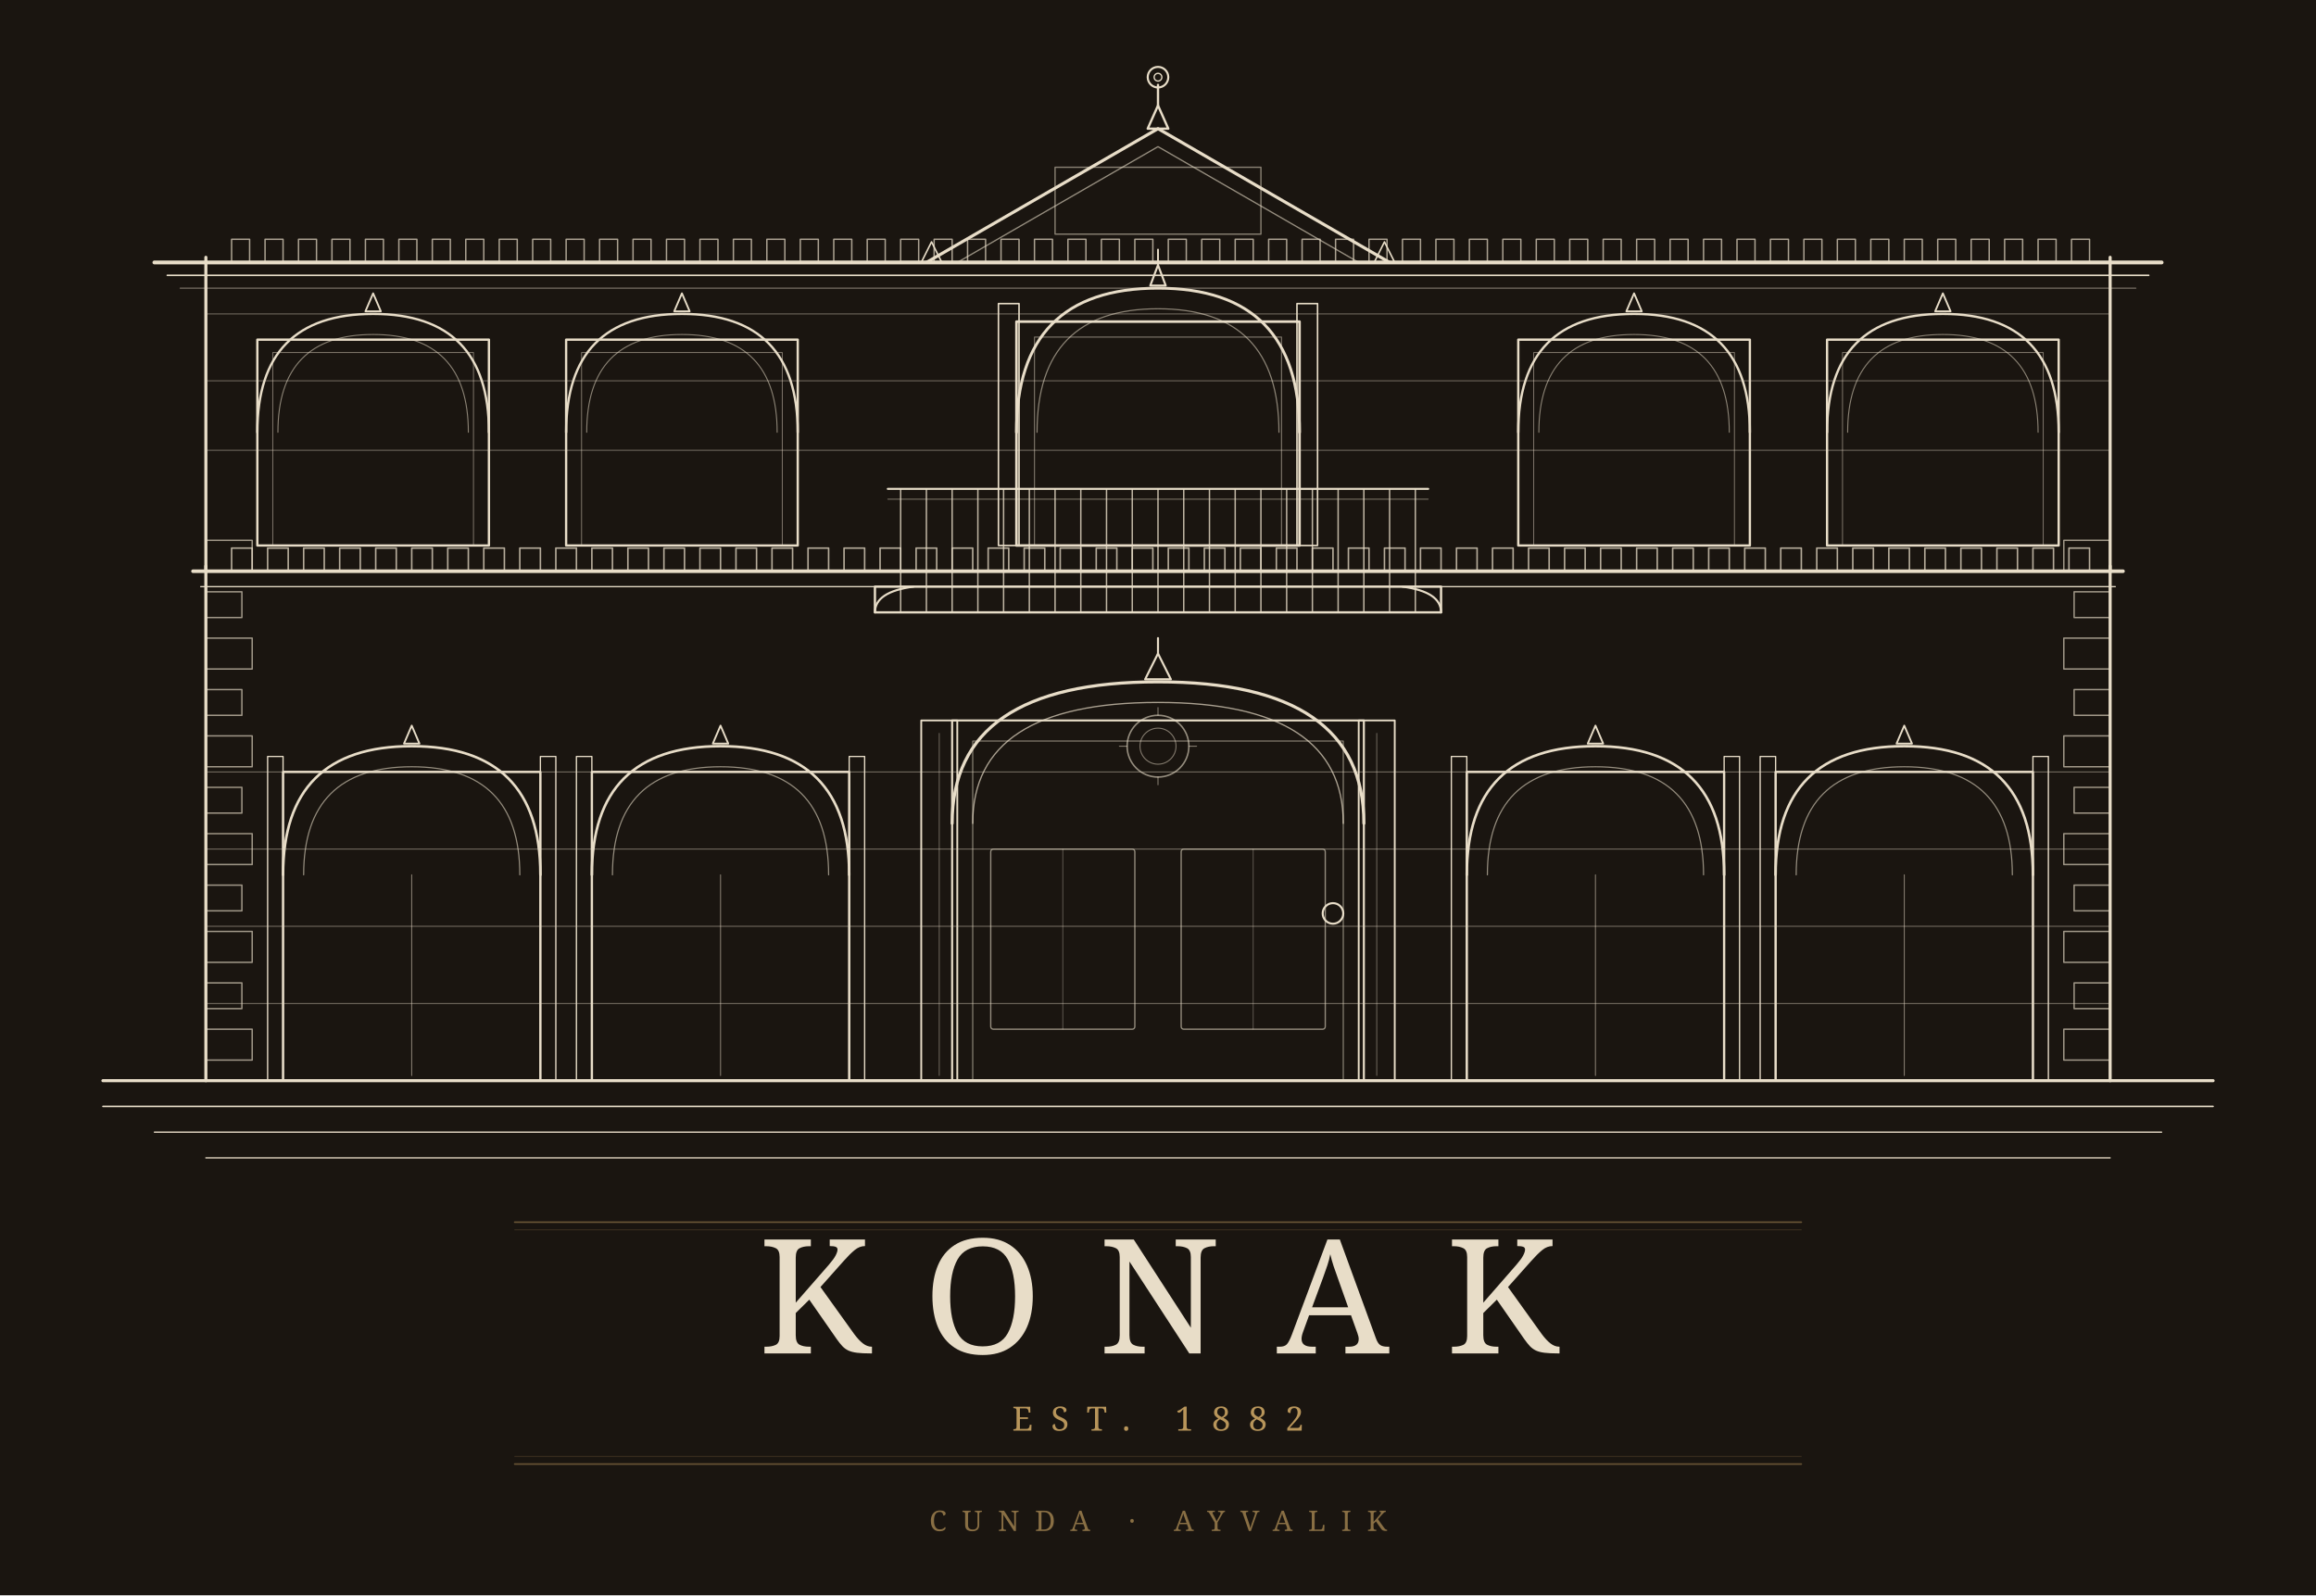
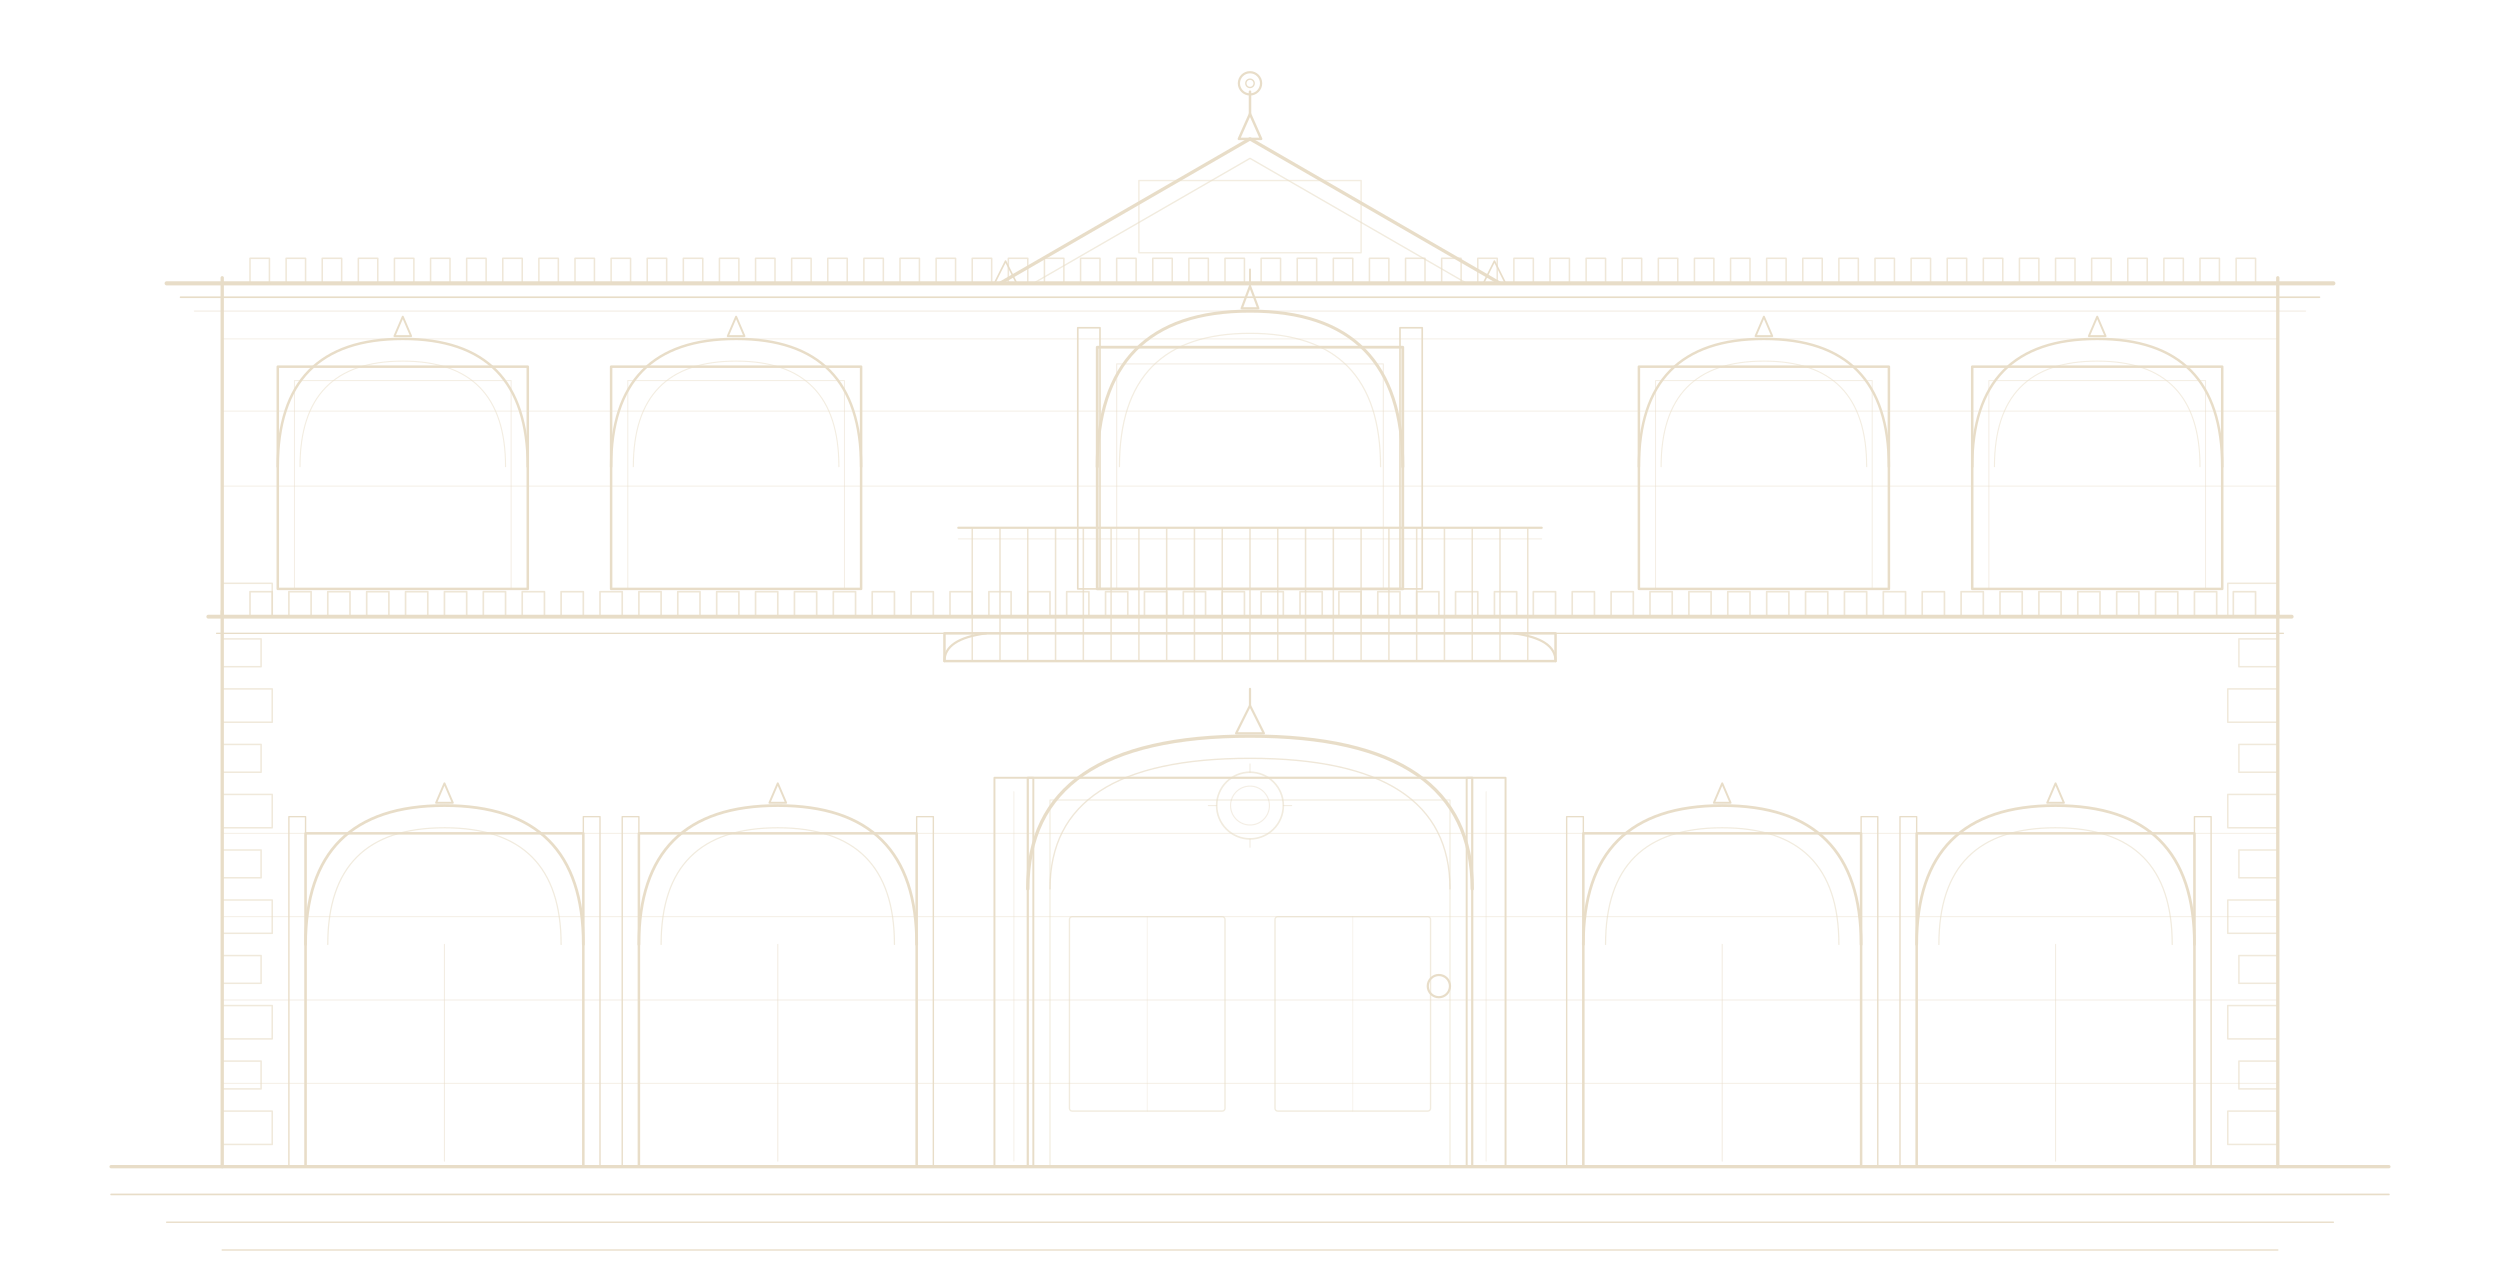
- <svg xmlns="http://www.w3.org/2000/svg" viewBox="0 0 900 620" width="900" height="620" fill="none" stroke-linecap="round" stroke-linejoin="round">
-   <rect width="900" height="620" fill="#1a1510" />
+ <svg xmlns="http://www.w3.org/2000/svg" viewBox="0 0 900 460" width="900" height="460" fill="none" stroke-linecap="round" stroke-linejoin="round">
  <g stroke="#e8ddc8">
    <line x1="40" y1="420" x2="860" y2="420" stroke-width="1.2" />
    <line x1="40" y1="430" x2="860" y2="430" stroke-width="0.6" />
    <line x1="60" y1="440" x2="840" y2="440" stroke-width="0.5" />
    <line x1="80" y1="450" x2="820" y2="450" stroke-width="0.5" />
    <line x1="80" y1="420" x2="80" y2="220" stroke-width="1.2" />
    <line x1="820" y1="420" x2="820" y2="220" stroke-width="1.2" />
    <line x1="80" y1="390" x2="820" y2="390" stroke-width="0.35" stroke-opacity="0.5" />
    <line x1="80" y1="360" x2="820" y2="360" stroke-width="0.35" stroke-opacity="0.5" />
    <line x1="80" y1="330" x2="820" y2="330" stroke-width="0.35" stroke-opacity="0.5" />
    <line x1="80" y1="300" x2="820" y2="300" stroke-width="0.35" stroke-opacity="0.5" />
    <rect x="370" y="280" width="160" height="140" stroke-width="0.8" />
    <rect x="378" y="288" width="144" height="132" stroke-width="0.4" stroke-opacity="0.6" />
    <path d="M370 320 Q370 265 450 265 Q530 265 530 320" stroke-width="1.2" />
    <path d="M378 320 Q378 273 450 273 Q522 273 522 320" stroke-width="0.5" stroke-opacity="0.7" />
    <polygon points="445,264 450,254 455,264" stroke-width="0.8" fill="none" />
    <line x1="450" y1="254" x2="450" y2="248" stroke-width="0.8" />
    <circle cx="518" cy="355" r="4" stroke-width="0.8" />
    <rect x="385" y="330" width="56" height="70" rx="1" stroke-width="0.5" stroke-opacity="0.6" />
    <rect x="459" y="330" width="56" height="70" rx="1" stroke-width="0.5" stroke-opacity="0.6" />
    <line x1="413" y1="330" x2="413" y2="400" stroke-width="0.3" stroke-opacity="0.4" />
    <line x1="487" y1="330" x2="487" y2="400" stroke-width="0.3" stroke-opacity="0.4" />
    <circle cx="450" cy="290" r="12" stroke-width="0.6" stroke-opacity="0.6" />
    <circle cx="450" cy="290" r="7" stroke-width="0.4" stroke-opacity="0.5" />
    <line x1="450" y1="278" x2="450" y2="275" stroke-width="0.4" stroke-opacity="0.5" />
    <line x1="462" y1="290" x2="465" y2="290" stroke-width="0.4" stroke-opacity="0.5" />
    <line x1="438" y1="290" x2="435" y2="290" stroke-width="0.4" stroke-opacity="0.5" />
    <line x1="450" y1="302" x2="450" y2="305" stroke-width="0.4" stroke-opacity="0.5" />
    <rect x="358" y="280" width="14" height="140" stroke-width="0.7" />
    <rect x="528" y="280" width="14" height="140" stroke-width="0.7" />
    <line x1="365" y1="285" x2="365" y2="418" stroke-width="0.3" stroke-opacity="0.5" />
    <line x1="535" y1="285" x2="535" y2="418" stroke-width="0.3" stroke-opacity="0.5" />
    <rect x="110" y="300" width="100" height="120" stroke-width="0.9" />
    <path d="M110 340 Q110 290 160 290 Q210 290 210 340" stroke-width="1.0" />
    <path d="M118 340 Q118 298 160 298 Q202 298 202 340" stroke-width="0.45" stroke-opacity="0.6" />
    <polygon points="157,289 160,282 163,289" stroke-width="0.7" fill="none" />
    <line x1="160" y1="340" x2="160" y2="418" stroke-width="0.4" stroke-opacity="0.5" />
    <rect x="104" y="294" width="6" height="126" stroke-width="0.5" />
    <rect x="210" y="294" width="6" height="126" stroke-width="0.5" />
    <rect x="230" y="300" width="100" height="120" stroke-width="0.9" />
    <path d="M230 340 Q230 290 280 290 Q330 290 330 340" stroke-width="1.0" />
    <path d="M238 340 Q238 298 280 298 Q322 298 322 340" stroke-width="0.45" stroke-opacity="0.6" />
    <polygon points="277,289 280,282 283,289" stroke-width="0.7" fill="none" />
    <line x1="280" y1="340" x2="280" y2="418" stroke-width="0.4" stroke-opacity="0.5" />
    <rect x="224" y="294" width="6" height="126" stroke-width="0.5" />
    <rect x="330" y="294" width="6" height="126" stroke-width="0.5" />
    <rect x="570" y="300" width="100" height="120" stroke-width="0.9" />
    <path d="M570 340 Q570 290 620 290 Q670 290 670 340" stroke-width="1.0" />
    <path d="M578 340 Q578 298 620 298 Q662 298 662 340" stroke-width="0.45" stroke-opacity="0.6" />
    <polygon points="617,289 620,282 623,289" stroke-width="0.7" fill="none" />
    <line x1="620" y1="340" x2="620" y2="418" stroke-width="0.4" stroke-opacity="0.5" />
    <rect x="564" y="294" width="6" height="126" stroke-width="0.5" />
    <rect x="670" y="294" width="6" height="126" stroke-width="0.5" />
    <rect x="690" y="300" width="100" height="120" stroke-width="0.9" />
    <path d="M690 340 Q690 290 740 290 Q790 290 790 340" stroke-width="1.0" />
    <path d="M698 340 Q698 298 740 298 Q782 298 782 340" stroke-width="0.45" stroke-opacity="0.6" />
    <polygon points="737,289 740,282 743,289" stroke-width="0.7" fill="none" />
    <line x1="740" y1="340" x2="740" y2="418" stroke-width="0.4" stroke-opacity="0.5" />
    <rect x="684" y="294" width="6" height="126" stroke-width="0.5" />
    <rect x="790" y="294" width="6" height="126" stroke-width="0.5" />
    <line x1="75" y1="222" x2="825" y2="222" stroke-width="1.4" />
    <line x1="78" y1="228" x2="822" y2="228" stroke-width="0.5" />
    <g stroke-width="0.6" stroke-opacity="0.75">
      <rect x="90" y="213" width="8" height="9" />
      <rect x="104" y="213" width="8" height="9" />
      <rect x="118" y="213" width="8" height="9" />
      <rect x="132" y="213" width="8" height="9" />
      <rect x="146" y="213" width="8" height="9" />
      <rect x="160" y="213" width="8" height="9" />
      <rect x="174" y="213" width="8" height="9" />
      <rect x="188" y="213" width="8" height="9" />
      <rect x="202" y="213" width="8" height="9" />
      <rect x="216" y="213" width="8" height="9" />
      <rect x="230" y="213" width="8" height="9" />
      <rect x="244" y="213" width="8" height="9" />
      <rect x="258" y="213" width="8" height="9" />
      <rect x="272" y="213" width="8" height="9" />
      <rect x="286" y="213" width="8" height="9" />
      <rect x="300" y="213" width="8" height="9" />
      <rect x="314" y="213" width="8" height="9" />
      <rect x="328" y="213" width="8" height="9" />
      <rect x="342" y="213" width="8" height="9" />
      <rect x="356" y="213" width="8" height="9" />
      <rect x="370" y="213" width="8" height="9" />
      <rect x="384" y="213" width="8" height="9" />
      <rect x="398" y="213" width="8" height="9" />
      <rect x="412" y="213" width="8" height="9" />
      <rect x="426" y="213" width="8" height="9" />
      <rect x="440" y="213" width="8" height="9" />
      <rect x="454" y="213" width="8" height="9" />
      <rect x="468" y="213" width="8" height="9" />
      <rect x="482" y="213" width="8" height="9" />
      <rect x="496" y="213" width="8" height="9" />
      <rect x="510" y="213" width="8" height="9" />
      <rect x="524" y="213" width="8" height="9" />
      <rect x="538" y="213" width="8" height="9" />
      <rect x="552" y="213" width="8" height="9" />
      <rect x="566" y="213" width="8" height="9" />
      <rect x="580" y="213" width="8" height="9" />
      <rect x="594" y="213" width="8" height="9" />
      <rect x="608" y="213" width="8" height="9" />
      <rect x="622" y="213" width="8" height="9" />
      <rect x="636" y="213" width="8" height="9" />
      <rect x="650" y="213" width="8" height="9" />
      <rect x="664" y="213" width="8" height="9" />
      <rect x="678" y="213" width="8" height="9" />
      <rect x="692" y="213" width="8" height="9" />
      <rect x="706" y="213" width="8" height="9" />
      <rect x="720" y="213" width="8" height="9" />
      <rect x="734" y="213" width="8" height="9" />
      <rect x="748" y="213" width="8" height="9" />
      <rect x="762" y="213" width="8" height="9" />
      <rect x="776" y="213" width="8" height="9" />
      <rect x="790" y="213" width="8" height="9" />
      <rect x="804" y="213" width="8" height="9" />
    </g>
    <rect x="340" y="228" width="220" height="10" stroke-width="0.9" />
    <line x1="345" y1="190" x2="555" y2="190" stroke-width="0.8" />
    <line x1="345" y1="194" x2="555" y2="194" stroke-width="0.35" stroke-opacity="0.5" />
    <g stroke-width="0.55" stroke-opacity="0.8">
      <line x1="350" y1="190" x2="350" y2="238" />
      <line x1="360" y1="190" x2="360" y2="238" />
      <line x1="370" y1="190" x2="370" y2="238" />
      <line x1="380" y1="190" x2="380" y2="238" />
      <line x1="390" y1="190" x2="390" y2="238" />
      <line x1="400" y1="190" x2="400" y2="238" />
      <line x1="410" y1="190" x2="410" y2="238" />
      <line x1="420" y1="190" x2="420" y2="238" />
      <line x1="430" y1="190" x2="430" y2="238" />
      <line x1="440" y1="190" x2="440" y2="238" />
      <line x1="450" y1="190" x2="450" y2="238" />
      <line x1="460" y1="190" x2="460" y2="238" />
      <line x1="470" y1="190" x2="470" y2="238" />
      <line x1="480" y1="190" x2="480" y2="238" />
      <line x1="490" y1="190" x2="490" y2="238" />
      <line x1="500" y1="190" x2="500" y2="238" />
      <line x1="510" y1="190" x2="510" y2="238" />
      <line x1="520" y1="190" x2="520" y2="238" />
      <line x1="530" y1="190" x2="530" y2="238" />
      <line x1="540" y1="190" x2="540" y2="238" />
      <line x1="550" y1="190" x2="550" y2="238" />
    </g>
    <path d="M340 238 Q340 230 355 228" stroke-width="0.8" />
    <path d="M560 238 Q560 230 545 228" stroke-width="0.8" />
    <line x1="80" y1="222" x2="80" y2="100" stroke-width="1.2" />
    <line x1="820" y1="222" x2="820" y2="100" stroke-width="1.2" />
    <line x1="80" y1="175" x2="820" y2="175" stroke-width="0.35" stroke-opacity="0.45" />
    <line x1="80" y1="148" x2="820" y2="148" stroke-width="0.35" stroke-opacity="0.45" />
    <line x1="80" y1="122" x2="820" y2="122" stroke-width="0.35" stroke-opacity="0.45" />
    <rect x="100" y="132" width="90" height="80" stroke-width="0.9" />
    <rect x="106" y="137" width="78" height="75" stroke-width="0.35" stroke-opacity="0.5" />
    <path d="M100 168 Q100 122 145 122 Q190 122 190 168" stroke-width="0.9" />
    <path d="M108 168 Q108 130 145 130 Q182 130 182 168" stroke-width="0.4" stroke-opacity="0.55" />
    <polygon points="142,121 145,114 148,121" stroke-width="0.7" fill="none" />
    <rect x="220" y="132" width="90" height="80" stroke-width="0.9" />
    <rect x="226" y="137" width="78" height="75" stroke-width="0.35" stroke-opacity="0.5" />
    <path d="M220 168 Q220 122 265 122 Q310 122 310 168" stroke-width="0.9" />
    <path d="M228 168 Q228 130 265 130 Q302 130 302 168" stroke-width="0.4" stroke-opacity="0.55" />
    <polygon points="262,121 265,114 268,121" stroke-width="0.7" fill="none" />
    <rect x="395" y="125" width="110" height="87" stroke-width="1.0" />
    <rect x="402" y="131" width="96" height="81" stroke-width="0.4" stroke-opacity="0.5" />
    <path d="M395 168 Q395 112 450 112 Q505 112 505 168" stroke-width="1.1" />
    <path d="M403 168 Q403 120 450 120 Q497 120 497 168" stroke-width="0.45" stroke-opacity="0.55" />
    <polygon points="447,111 450,103 453,111" stroke-width="0.8" fill="none" />
    <line x1="450" y1="103" x2="450" y2="97" stroke-width="0.7" />
    <rect x="388" y="118" width="8" height="94" stroke-width="0.6" />
    <rect x="504" y="118" width="8" height="94" stroke-width="0.6" />
    <rect x="590" y="132" width="90" height="80" stroke-width="0.9" />
    <rect x="596" y="137" width="78" height="75" stroke-width="0.35" stroke-opacity="0.5" />
    <path d="M590 168 Q590 122 635 122 Q680 122 680 168" stroke-width="0.9" />
    <path d="M598 168 Q598 130 635 130 Q672 130 672 168" stroke-width="0.4" stroke-opacity="0.55" />
    <polygon points="632,121 635,114 638,121" stroke-width="0.7" fill="none" />
    <rect x="710" y="132" width="90" height="80" stroke-width="0.9" />
    <rect x="716" y="137" width="78" height="75" stroke-width="0.35" stroke-opacity="0.5" />
    <path d="M710 168 Q710 122 755 122 Q800 122 800 168" stroke-width="0.9" />
    <path d="M718 168 Q718 130 755 130 Q792 130 792 168" stroke-width="0.4" stroke-opacity="0.55" />
    <polygon points="752,121 755,114 758,121" stroke-width="0.7" fill="none" />
    <line x1="60" y1="102" x2="840" y2="102" stroke-width="1.5" />
    <line x1="65" y1="107" x2="835" y2="107" stroke-width="0.6" />
    <line x1="70" y1="112" x2="830" y2="112" stroke-width="0.4" stroke-opacity="0.5" />
    <g stroke-width="0.55" stroke-opacity="0.7">
      <rect x="90" y="93" width="7" height="9" />
      <rect x="103" y="93" width="7" height="9" />
      <rect x="116" y="93" width="7" height="9" />
      <rect x="129" y="93" width="7" height="9" />
      <rect x="142" y="93" width="7" height="9" />
      <rect x="155" y="93" width="7" height="9" />
      <rect x="168" y="93" width="7" height="9" />
      <rect x="181" y="93" width="7" height="9" />
      <rect x="194" y="93" width="7" height="9" />
      <rect x="207" y="93" width="7" height="9" />
      <rect x="220" y="93" width="7" height="9" />
      <rect x="233" y="93" width="7" height="9" />
      <rect x="246" y="93" width="7" height="9" />
      <rect x="259" y="93" width="7" height="9" />
      <rect x="272" y="93" width="7" height="9" />
      <rect x="285" y="93" width="7" height="9" />
      <rect x="298" y="93" width="7" height="9" />
      <rect x="311" y="93" width="7" height="9" />
      <rect x="324" y="93" width="7" height="9" />
      <rect x="337" y="93" width="7" height="9" />
      <rect x="350" y="93" width="7" height="9" />
      <rect x="363" y="93" width="7" height="9" />
      <rect x="376" y="93" width="7" height="9" />
      <rect x="389" y="93" width="7" height="9" />
      <rect x="402" y="93" width="7" height="9" />
      <rect x="415" y="93" width="7" height="9" />
      <rect x="428" y="93" width="7" height="9" />
      <rect x="441" y="93" width="7" height="9" />
      <rect x="454" y="93" width="7" height="9" />
      <rect x="467" y="93" width="7" height="9" />
      <rect x="480" y="93" width="7" height="9" />
      <rect x="493" y="93" width="7" height="9" />
      <rect x="506" y="93" width="7" height="9" />
      <rect x="519" y="93" width="7" height="9" />
      <rect x="532" y="93" width="7" height="9" />
      <rect x="545" y="93" width="7" height="9" />
      <rect x="558" y="93" width="7" height="9" />
      <rect x="571" y="93" width="7" height="9" />
      <rect x="584" y="93" width="7" height="9" />
      <rect x="597" y="93" width="7" height="9" />
      <rect x="610" y="93" width="7" height="9" />
      <rect x="623" y="93" width="7" height="9" />
      <rect x="636" y="93" width="7" height="9" />
      <rect x="649" y="93" width="7" height="9" />
      <rect x="662" y="93" width="7" height="9" />
      <rect x="675" y="93" width="7" height="9" />
      <rect x="688" y="93" width="7" height="9" />
      <rect x="701" y="93" width="7" height="9" />
      <rect x="714" y="93" width="7" height="9" />
      <rect x="727" y="93" width="7" height="9" />
      <rect x="740" y="93" width="7" height="9" />
      <rect x="753" y="93" width="7" height="9" />
      <rect x="766" y="93" width="7" height="9" />
      <rect x="779" y="93" width="7" height="9" />
      <rect x="792" y="93" width="7" height="9" />
      <rect x="805" y="93" width="7" height="9" />
    </g>
    <polyline points="360,102 450,50 540,102" stroke-width="1.2" />
    <polyline points="372,102 450,57 528,102" stroke-width="0.5" stroke-opacity="0.6" />
    <polygon points="446,50 450,41 454,50" stroke-width="0.9" fill="none" />
    <line x1="450" y1="41" x2="450" y2="33" stroke-width="0.9" />
    <circle cx="450" cy="30" r="4" stroke-width="0.8" />
    <circle cx="450" cy="30" r="1.5" stroke-width="0.5" />
    <rect x="410" y="65" width="80" height="26" stroke-width="0.5" stroke-opacity="0.55" />
    <polygon points="358,102 362,94 366,102" stroke-width="0.6" fill="none" />
    <polygon points="534,102 538,94 542,102" stroke-width="0.6" fill="none" />
    <g stroke-width="0.55" stroke-opacity="0.65">
      <rect x="80" y="210" width="18" height="12" />
      <rect x="80" y="230" width="14" height="10" />
      <rect x="80" y="248" width="18" height="12" />
      <rect x="80" y="268" width="14" height="10" />
      <rect x="80" y="286" width="18" height="12" />
      <rect x="80" y="306" width="14" height="10" />
      <rect x="80" y="324" width="18" height="12" />
      <rect x="80" y="344" width="14" height="10" />
      <rect x="80" y="362" width="18" height="12" />
      <rect x="80" y="382" width="14" height="10" />
      <rect x="80" y="400" width="18" height="12" />
      <rect x="802" y="210" width="18" height="12" />
      <rect x="806" y="230" width="14" height="10" />
      <rect x="802" y="248" width="18" height="12" />
      <rect x="806" y="268" width="14" height="10" />
      <rect x="802" y="286" width="18" height="12" />
      <rect x="806" y="306" width="14" height="10" />
      <rect x="802" y="324" width="18" height="12" />
      <rect x="806" y="344" width="14" height="10" />
      <rect x="802" y="362" width="18" height="12" />
      <rect x="806" y="382" width="14" height="10" />
      <rect x="802" y="400" width="18" height="12" />
    </g>
  </g>
-   <line x1="200" y1="475" x2="700" y2="475" stroke="#b8955a" stroke-width="0.6" stroke-opacity="0.5" />
-   <line x1="200" y1="478" x2="700" y2="478" stroke="#b8955a" stroke-width="0.25" stroke-opacity="0.3" />
-   <text x="450" y="526" text-anchor="middle" font-family="'Cormorant Garamond', 'Garamond', 'Georgia', serif" font-size="62" font-weight="300" letter-spacing="22" fill="#e8ddc8">KONAK</text>
-   <text x="450" y="556" text-anchor="middle" font-family="'Cormorant Garamond', 'Garamond', 'Georgia', serif" font-size="13" font-weight="300" letter-spacing="7" fill="#b8955a">EST.   1882</text>
-   <line x1="200" y1="566" x2="700" y2="566" stroke="#b8955a" stroke-width="0.25" stroke-opacity="0.3" />
-   <line x1="200" y1="569" x2="700" y2="569" stroke="#b8955a" stroke-width="0.6" stroke-opacity="0.5" />
-   <text x="450" y="595" text-anchor="middle" font-family="'Cormorant Garamond', 'Garamond', 'Georgia', serif" font-size="11" font-weight="300" letter-spacing="6" fill="#b8955a" opacity="0.7">CUNDA  ·  AYVALIK</text>
</svg>
